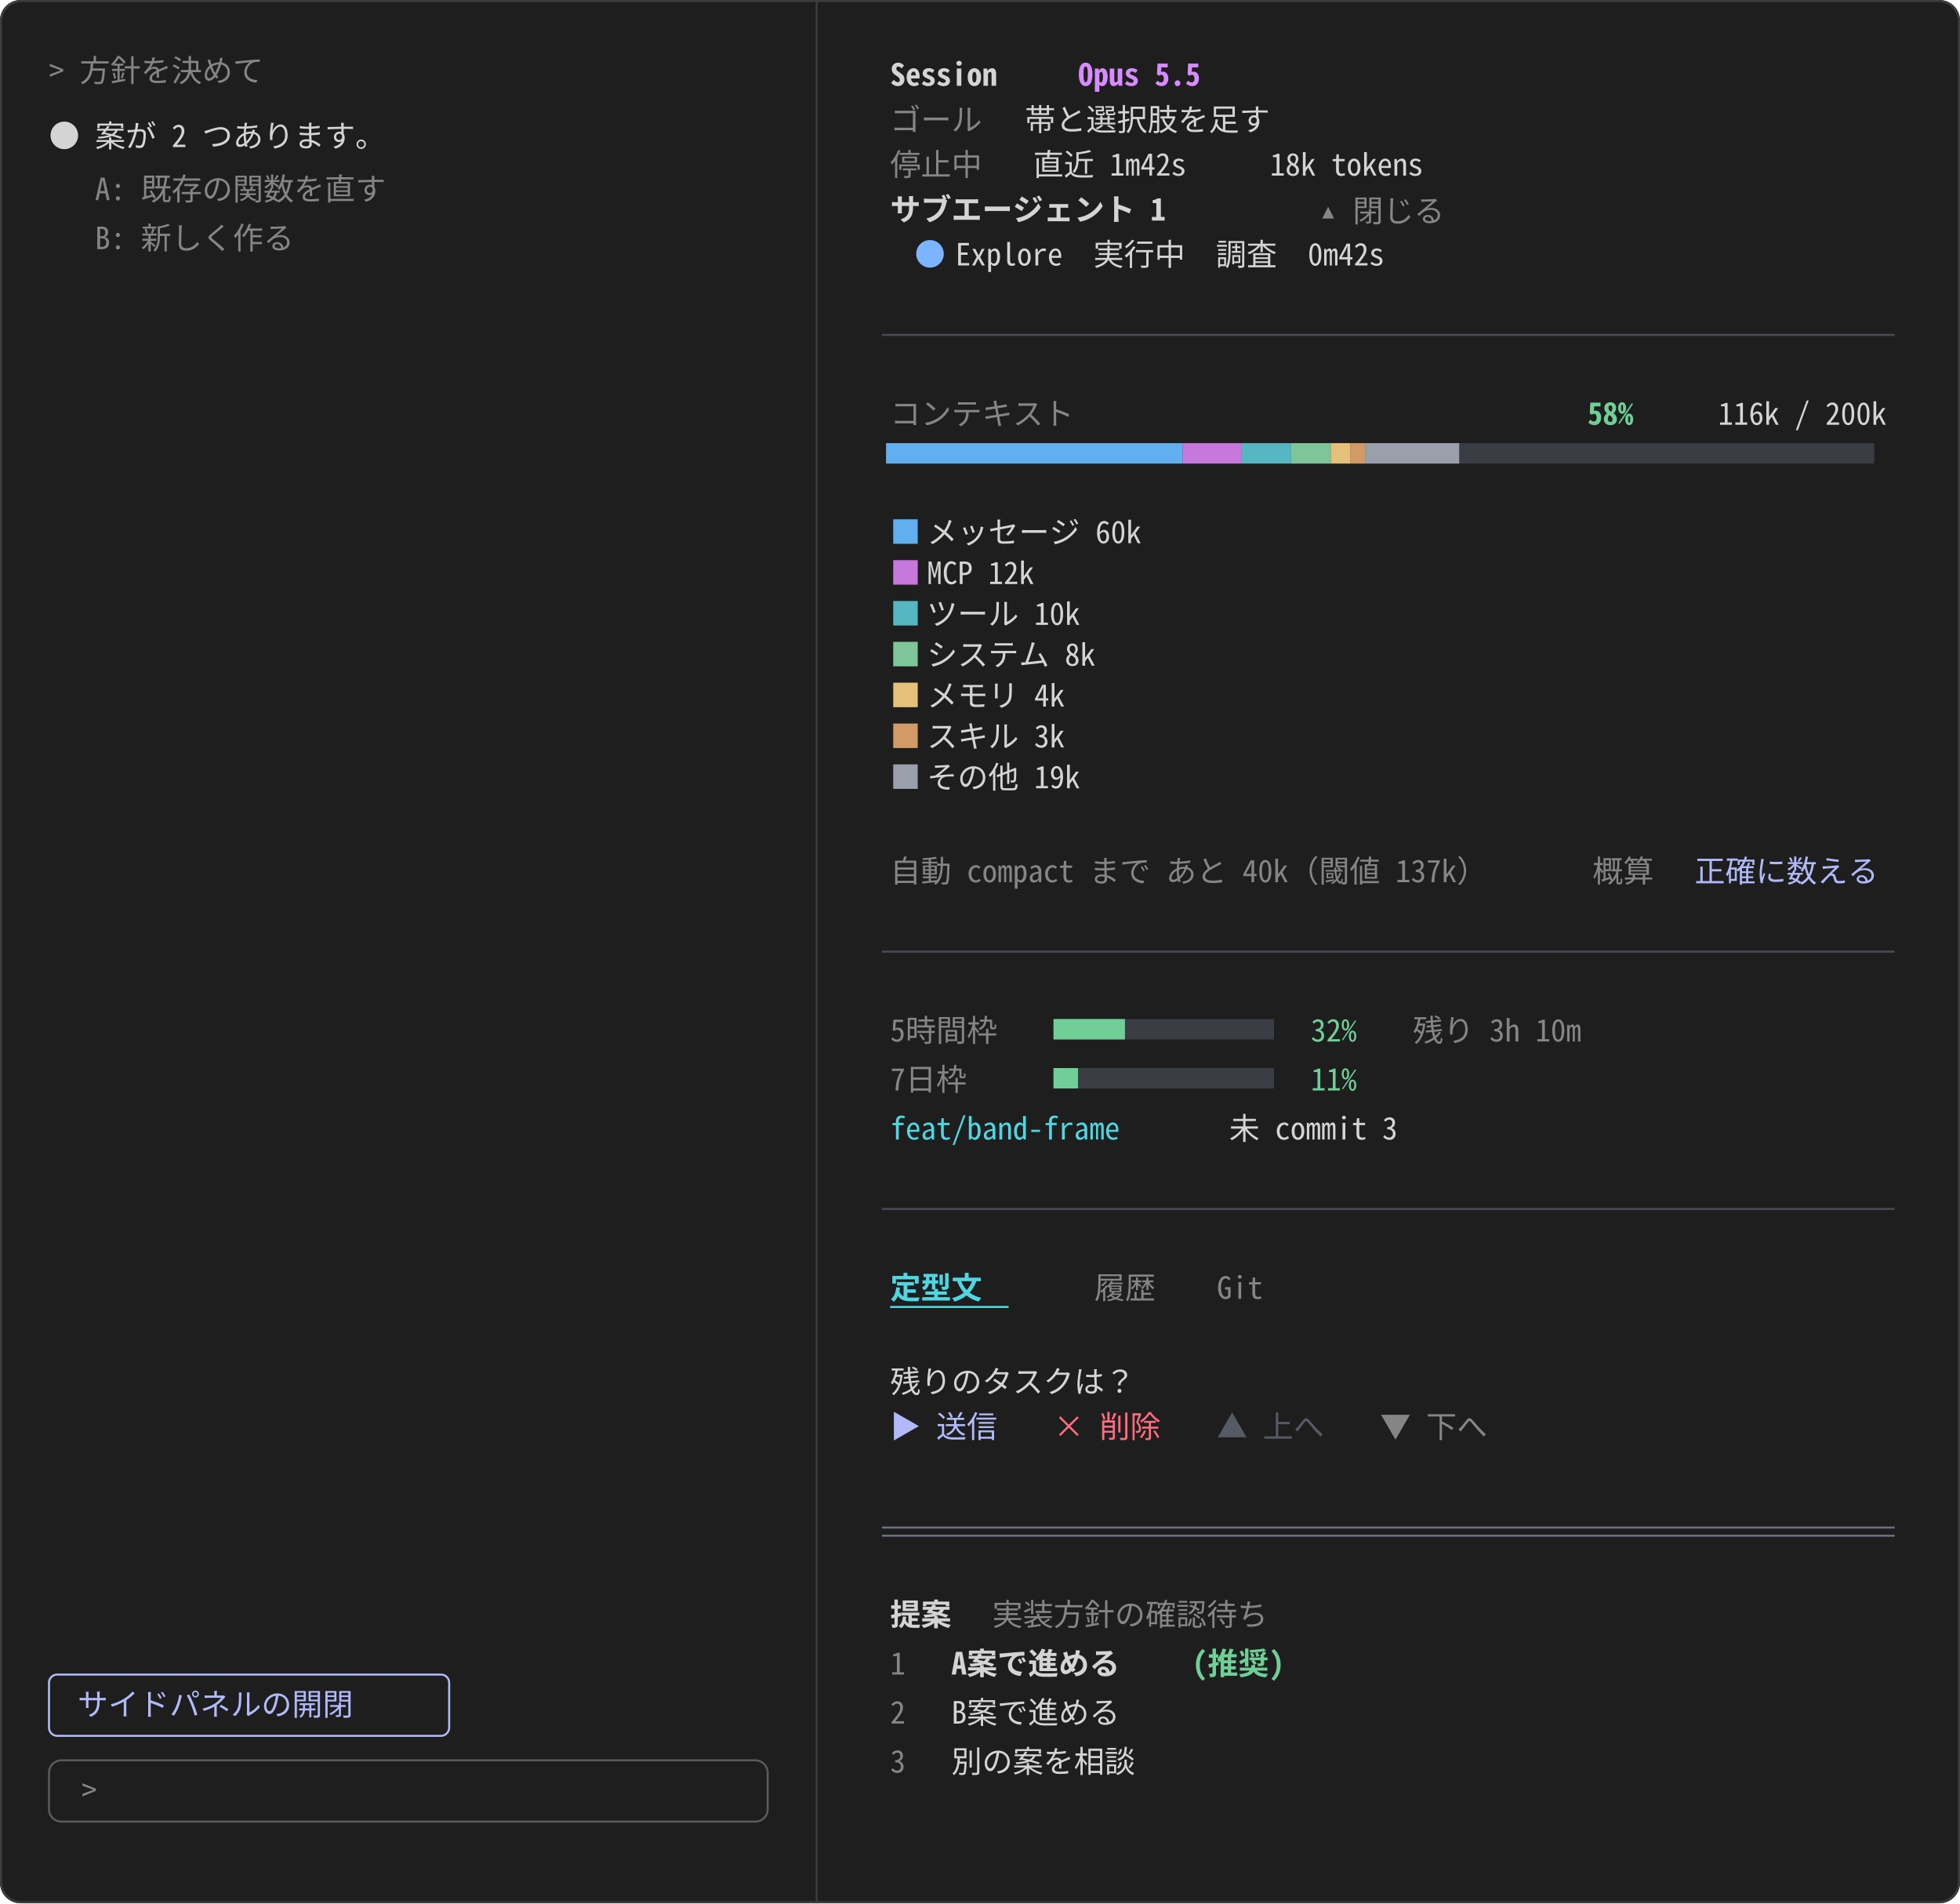
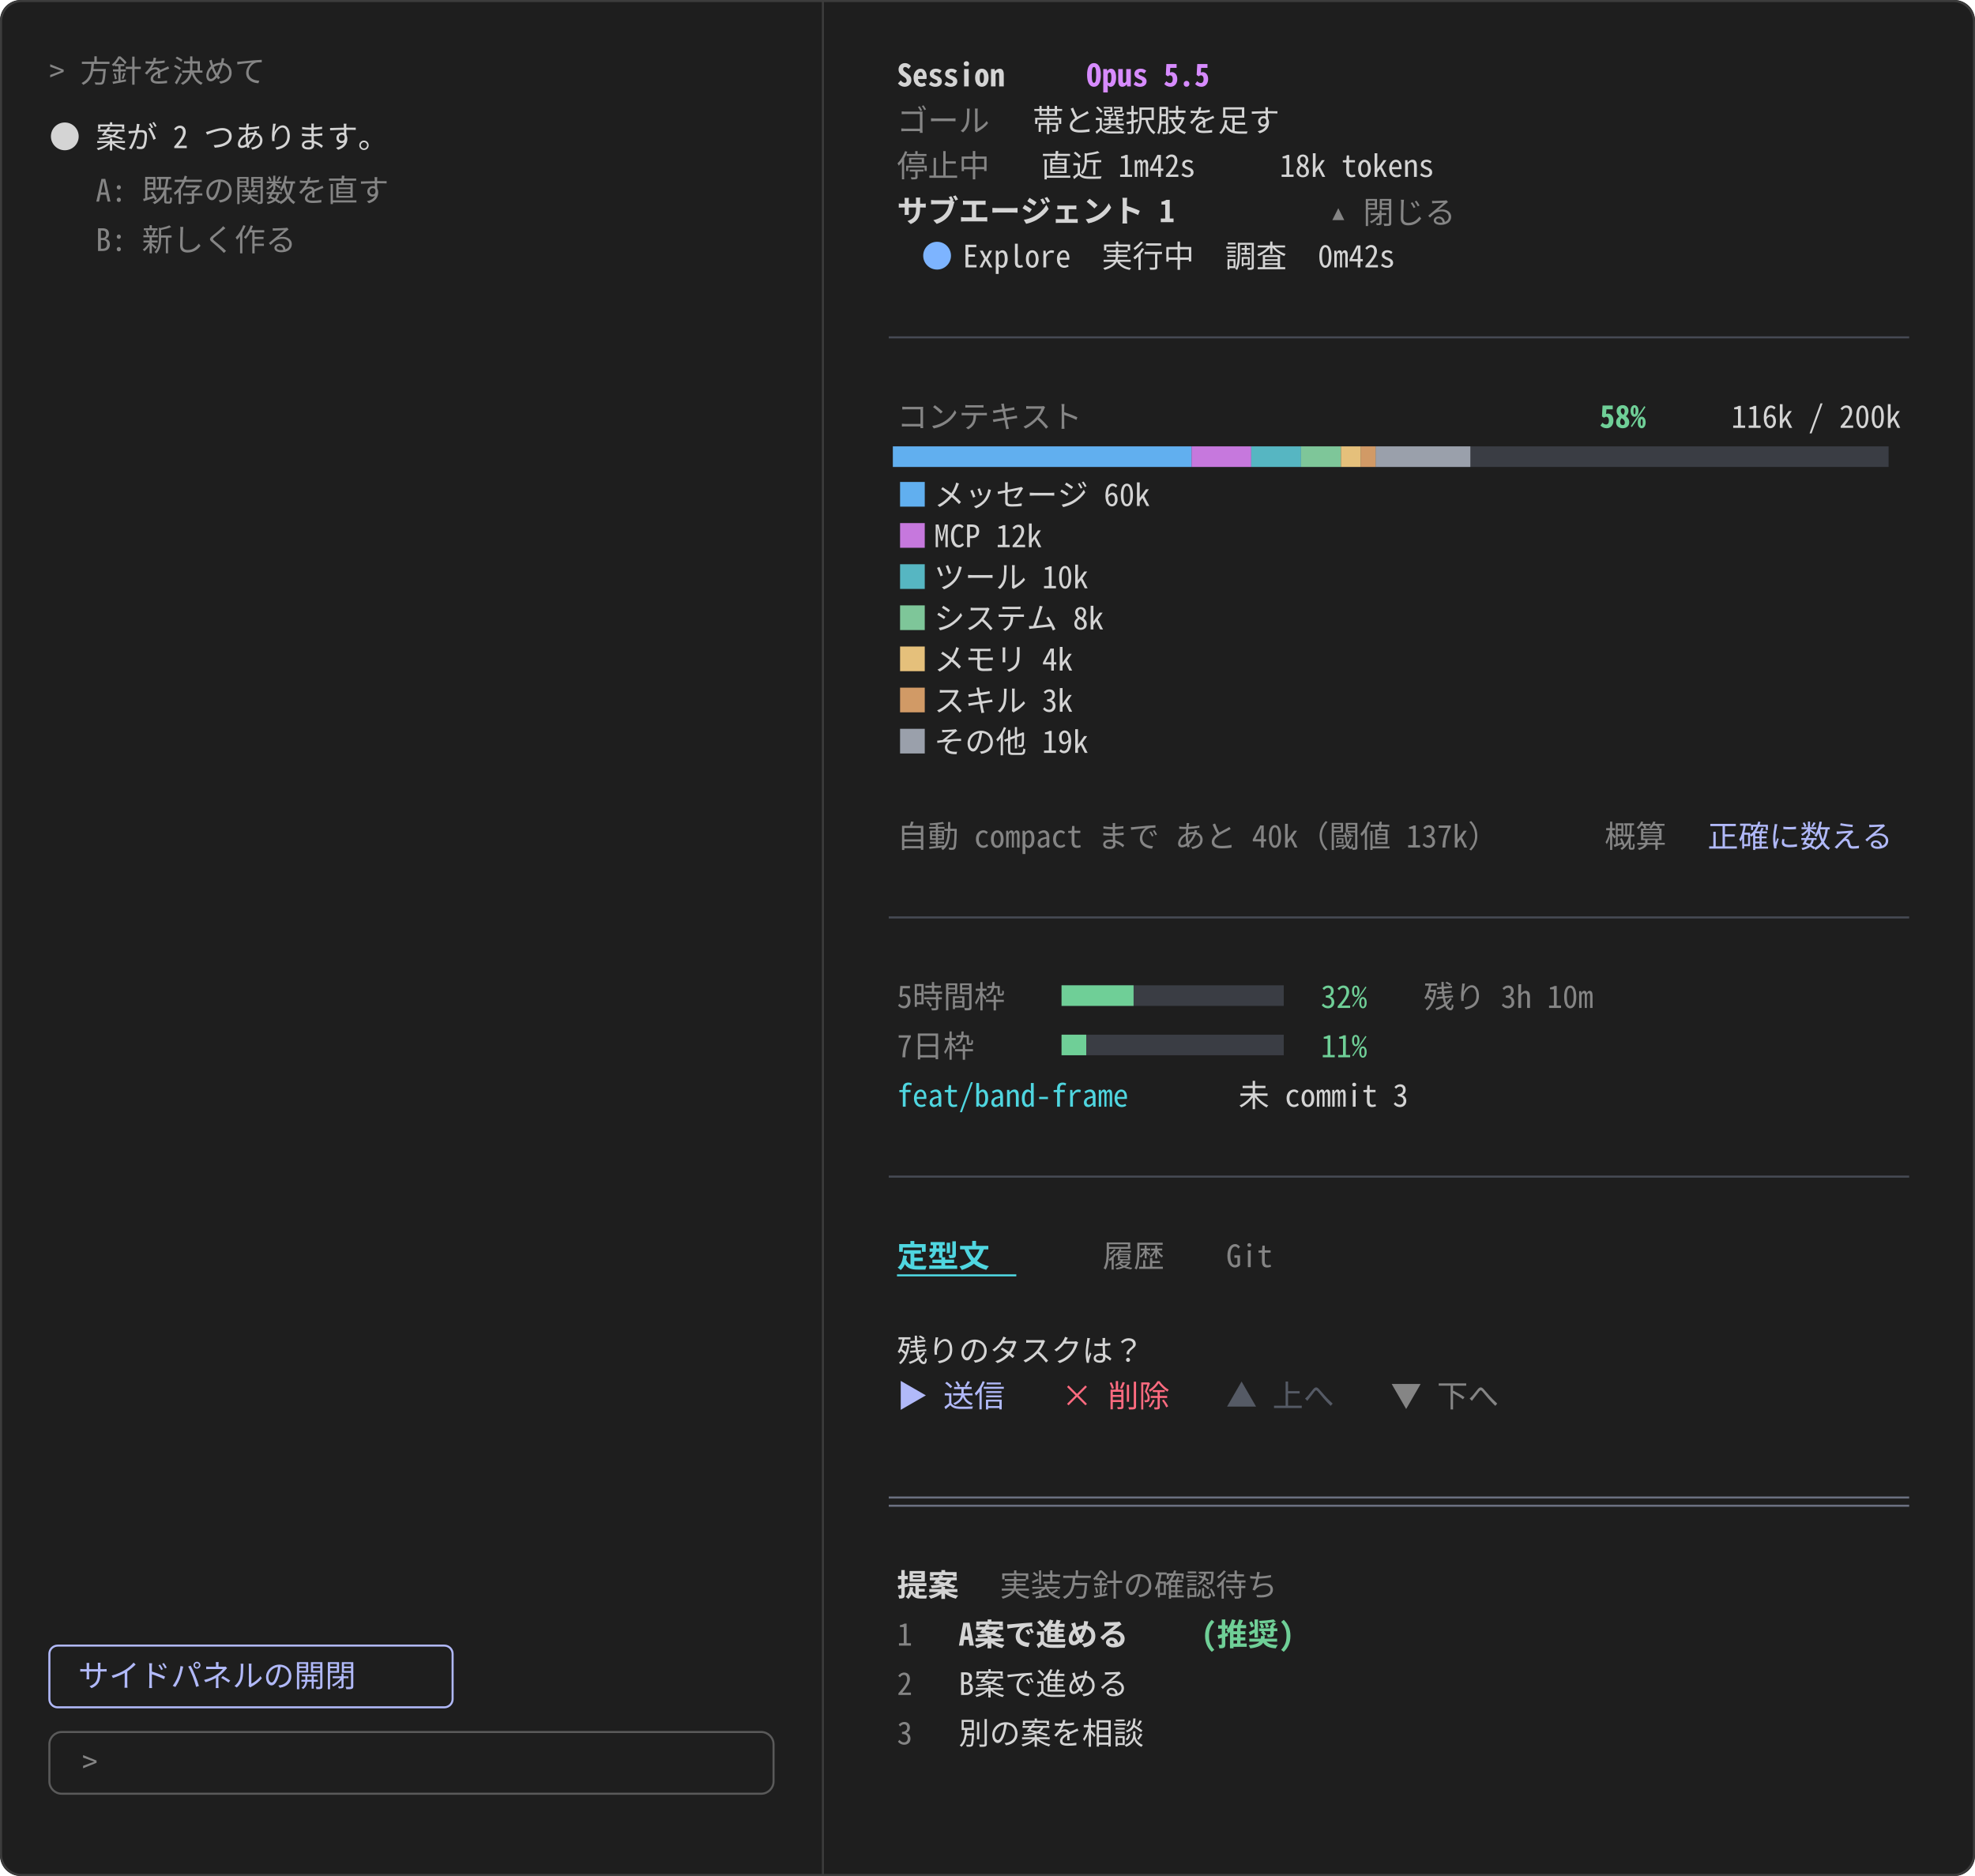
- <svg xmlns="http://www.w3.org/2000/svg" xml:space="preserve" viewBox="0 0 960 932" width="960" height="932" role="img" aria-labelledby="t d" font-family="Consolas, 'Cascadia Mono', 'Noto Sans Mono CJK JP', 'MS Gothic', monospace" font-size="15">
-   <rect x="0" y="0" width="960" height="932" rx="10" fill="#1e1e1e" />
-   <rect x="0.5" y="0.5" width="959" height="931" rx="10" fill="none" stroke="#3c3c3c" />
+ <svg xmlns="http://www.w3.org/2000/svg" xml:space="preserve" viewBox="0 0 960 912" width="960" height="912" role="img" aria-labelledby="t d" font-family="Consolas, 'Cascadia Mono', 'Noto Sans Mono CJK JP', 'MS Gothic', monospace" font-size="15">
+   <rect x="0" y="0" width="960" height="912" rx="10" fill="#1e1e1e" />
+   <rect x="0.5" y="0.5" width="959" height="911" rx="10" fill="none" stroke="#3c3c3c" />
  <text x="24" y="40" fill="#858585">&gt; 方針を決めて</text>
  <text x="24" y="72" fill="#d4d4d4">● 案が 2 つあります。</text>
  <text x="24" y="98" fill="#858585">   A: 既存の関数を直す</text>
  <text x="24" y="122" fill="#858585">   B: 新しく作る</text>
-   <rect x="24" y="820" width="196" height="30" rx="4" fill="none" stroke="#b1b9f9" />
-   <text x="38" y="840" fill="#b1b9f9">サイドパネルの開閉</text>
-   <rect x="24" y="862" width="352" height="30" rx="6" fill="none" stroke="#5a5a5a" />
-   <text x="40" y="882" fill="#858585">&gt;</text>
-   <line x1="400" y1="0" x2="400" y2="932" stroke="#3c3c3c" />
+   <rect x="24" y="800" width="196" height="30" rx="4" fill="none" stroke="#b1b9f9" />
+   <text x="38" y="820" fill="#b1b9f9">サイドパネルの開閉</text>
+   <rect x="24" y="842" width="352" height="30" rx="6" fill="none" stroke="#5a5a5a" />
+   <text x="40" y="862" fill="#858585">&gt;</text>
+   <line x1="400" y1="0" x2="400" y2="912" stroke="#3c3c3c" />
  <text x="436" y="42" fill="#d4d4d4" font-weight="bold">Session</text>
  <text x="528" y="42" fill="#d78bff" font-weight="bold">Opus 5.5</text>
  <text x="436" y="64" fill="#858585">ゴール</text>
  <text x="502" y="64" fill="#d4d4d4">帯と選択肢を足す</text>
  <text x="436" y="86" fill="#858585">停止中</text>
  <text x="506" y="86" fill="#d4d4d4">直近 1m42s</text>
  <text x="622" y="86" fill="#d4d4d4">18k tokens</text>
  <text x="436" y="108" fill="#d4d4d4" font-weight="bold">サブエージェント 1</text>
  <text x="646" y="108" fill="#858585">▴ 閉じる</text>
  <text x="448" y="130" fill="#7db4ff">●</text>
  <text x="468" y="130" fill="#d4d4d4">Explore  実行中  調査  0m42s</text>
  <line x1="432" y1="164" x2="928" y2="164" stroke="#464a54" />
  <text x="436" y="208" fill="#858585">コンテキスト</text>
  <text x="800" y="208" fill="#6fcf97" font-weight="bold" text-anchor="end">58%</text>
  <text x="924" y="208" fill="#d4d4d4" text-anchor="end">116k / 200k</text>
  <rect x="434" y="217" width="484" height="10" fill="#3a3d44" />
  <rect x="434.0" y="217" width="145.2" height="10" fill="#61afef" />
  <rect x="579.2" y="217" width="29.0" height="10" fill="#c678dd" />
  <rect x="608.2" y="217" width="24.2" height="10" fill="#56b6c2" />
  <rect x="632.4" y="217" width="19.4" height="10" fill="#7ec699" />
  <rect x="651.8" y="217" width="9.7" height="10" fill="#e5c07b" />
  <rect x="661.5" y="217" width="7.3" height="10" fill="#d19a66" />
  <rect x="668.7" y="217" width="46.0" height="10" fill="#9aa0ab" />
-   <text x="436" y="266" fill="#61afef">■</text>
-   <text x="454" y="266" fill="#d4d4d4">メッセージ 60k</text>
-   <text x="436" y="286" fill="#c678dd">■</text>
-   <text x="454" y="286" fill="#d4d4d4">MCP 12k</text>
-   <text x="436" y="306" fill="#56b6c2">■</text>
-   <text x="454" y="306" fill="#d4d4d4">ツール 10k</text>
-   <text x="436" y="326" fill="#7ec699">■</text>
-   <text x="454" y="326" fill="#d4d4d4">システム 8k</text>
-   <text x="436" y="346" fill="#e5c07b">■</text>
-   <text x="454" y="346" fill="#d4d4d4">メモリ 4k</text>
-   <text x="436" y="366" fill="#d19a66">■</text>
-   <text x="454" y="366" fill="#d4d4d4">スキル 3k</text>
-   <text x="436" y="386" fill="#9aa0ab">■</text>
-   <text x="454" y="386" fill="#d4d4d4">その他 19k</text>
-   <text x="436" y="432" fill="#858585">自動 compact まで あと 40k（閾値 137k）</text>
-   <text x="780" y="432" fill="#858585">概算</text>
-   <text x="830" y="432" fill="#b1b9f9">正確に数える</text>
-   <line x1="432" y1="466" x2="928" y2="466" stroke="#464a54" />
-   <text x="436" y="510" fill="#858585">5時間枠</text>
-   <rect x="516" y="499" width="108" height="10" fill="#3a3d44" />
-   <rect x="516" y="499" width="35" height="10" fill="#6fcf97" />
-   <text x="642" y="510" fill="#6fcf97">32%</text>
-   <text x="692" y="510" fill="#858585">残り 3h 10m</text>
-   <text x="436" y="534" fill="#858585">7日枠</text>
-   <rect x="516" y="523" width="108" height="10" fill="#3a3d44" />
-   <rect x="516" y="523" width="12" height="10" fill="#6fcf97" />
-   <text x="642" y="534" fill="#6fcf97">11%</text>
-   <text x="436" y="558" fill="#4fd6e0">feat/band-frame</text>
-   <text x="602" y="558" fill="#d4d4d4">未 commit 3</text>
-   <line x1="432" y1="592" x2="928" y2="592" stroke="#464a54" />
-   <text x="436" y="636" fill="#4fd6e0" font-weight="bold">定型文</text>
-   <line x1="436" y1="640" x2="494" y2="640" stroke="#4fd6e0" />
-   <text x="536" y="636" fill="#858585">履歴</text>
-   <text x="596" y="636" fill="#858585">Git</text>
-   <text x="436" y="682" fill="#d4d4d4">残りのタスクは？</text>
-   <text x="436" y="704" fill="#b1b9f9">▶ 送信</text>
-   <text x="516" y="704" fill="#ff6b80">× 削除</text>
-   <text x="596" y="704" fill="#555a65">▲ 上へ</text>
-   <text x="676" y="704" fill="#858585">▼ 下へ</text>
-   <line x1="432" y1="748" x2="928" y2="748" stroke="#6b7080" />
-   <line x1="432" y1="752" x2="928" y2="752" stroke="#6b7080" />
-   <text x="436" y="796" fill="#d4d4d4" font-weight="bold">提案</text>
-   <text x="486" y="796" fill="#858585">実装方針の確認待ち</text>
-   <text x="436" y="820" fill="#858585">1</text>
-   <text x="466" y="820" fill="#d4d4d4" font-weight="bold">A案で進める</text>
-   <text x="584" y="820" fill="#6fcf97" font-weight="bold">(推奨)</text>
-   <text x="436" y="844" fill="#858585">2</text>
-   <text x="466" y="844" fill="#d4d4d4">B案で進める</text>
-   <text x="436" y="868" fill="#858585">3</text>
-   <text x="466" y="868" fill="#d4d4d4">別の案を相談</text>
+   <text x="436" y="246" fill="#61afef">■</text>
+   <text x="454" y="246" fill="#d4d4d4">メッセージ 60k</text>
+   <text x="436" y="266" fill="#c678dd">■</text>
+   <text x="454" y="266" fill="#d4d4d4">MCP 12k</text>
+   <text x="436" y="286" fill="#56b6c2">■</text>
+   <text x="454" y="286" fill="#d4d4d4">ツール 10k</text>
+   <text x="436" y="306" fill="#7ec699">■</text>
+   <text x="454" y="306" fill="#d4d4d4">システム 8k</text>
+   <text x="436" y="326" fill="#e5c07b">■</text>
+   <text x="454" y="326" fill="#d4d4d4">メモリ 4k</text>
+   <text x="436" y="346" fill="#d19a66">■</text>
+   <text x="454" y="346" fill="#d4d4d4">スキル 3k</text>
+   <text x="436" y="366" fill="#9aa0ab">■</text>
+   <text x="454" y="366" fill="#d4d4d4">その他 19k</text>
+   <text x="436" y="412" fill="#858585">自動 compact まで あと 40k（閾値 137k）</text>
+   <text x="780" y="412" fill="#858585">概算</text>
+   <text x="830" y="412" fill="#b1b9f9">正確に数える</text>
+   <line x1="432" y1="446" x2="928" y2="446" stroke="#464a54" />
+   <text x="436" y="490" fill="#858585">5時間枠</text>
+   <rect x="516" y="479" width="108" height="10" fill="#3a3d44" />
+   <rect x="516" y="479" width="35" height="10" fill="#6fcf97" />
+   <text x="642" y="490" fill="#6fcf97">32%</text>
+   <text x="692" y="490" fill="#858585">残り 3h 10m</text>
+   <text x="436" y="514" fill="#858585">7日枠</text>
+   <rect x="516" y="503" width="108" height="10" fill="#3a3d44" />
+   <rect x="516" y="503" width="12" height="10" fill="#6fcf97" />
+   <text x="642" y="514" fill="#6fcf97">11%</text>
+   <text x="436" y="538" fill="#4fd6e0">feat/band-frame</text>
+   <text x="602" y="538" fill="#d4d4d4">未 commit 3</text>
+   <line x1="432" y1="572" x2="928" y2="572" stroke="#464a54" />
+   <text x="436" y="616" fill="#4fd6e0" font-weight="bold">定型文</text>
+   <line x1="436" y1="620" x2="494" y2="620" stroke="#4fd6e0" />
+   <text x="536" y="616" fill="#858585">履歴</text>
+   <text x="596" y="616" fill="#858585">Git</text>
+   <text x="436" y="662" fill="#d4d4d4">残りのタスクは？</text>
+   <text x="436" y="684" fill="#b1b9f9">▶ 送信</text>
+   <text x="516" y="684" fill="#ff6b80">× 削除</text>
+   <text x="596" y="684" fill="#555a65">▲ 上へ</text>
+   <text x="676" y="684" fill="#858585">▼ 下へ</text>
+   <line x1="432" y1="728" x2="928" y2="728" stroke="#6b7080" />
+   <line x1="432" y1="732" x2="928" y2="732" stroke="#6b7080" />
+   <text x="436" y="776" fill="#d4d4d4" font-weight="bold">提案</text>
+   <text x="486" y="776" fill="#858585">実装方針の確認待ち</text>
+   <text x="436" y="800" fill="#858585">1</text>
+   <text x="466" y="800" fill="#d4d4d4" font-weight="bold">A案で進める</text>
+   <text x="584" y="800" fill="#6fcf97" font-weight="bold">(推奨)</text>
+   <text x="436" y="824" fill="#858585">2</text>
+   <text x="466" y="824" fill="#d4d4d4">B案で進める</text>
+   <text x="436" y="848" fill="#858585">3</text>
+   <text x="466" y="848" fill="#d4d4d4">別の案を相談</text>
</svg>
